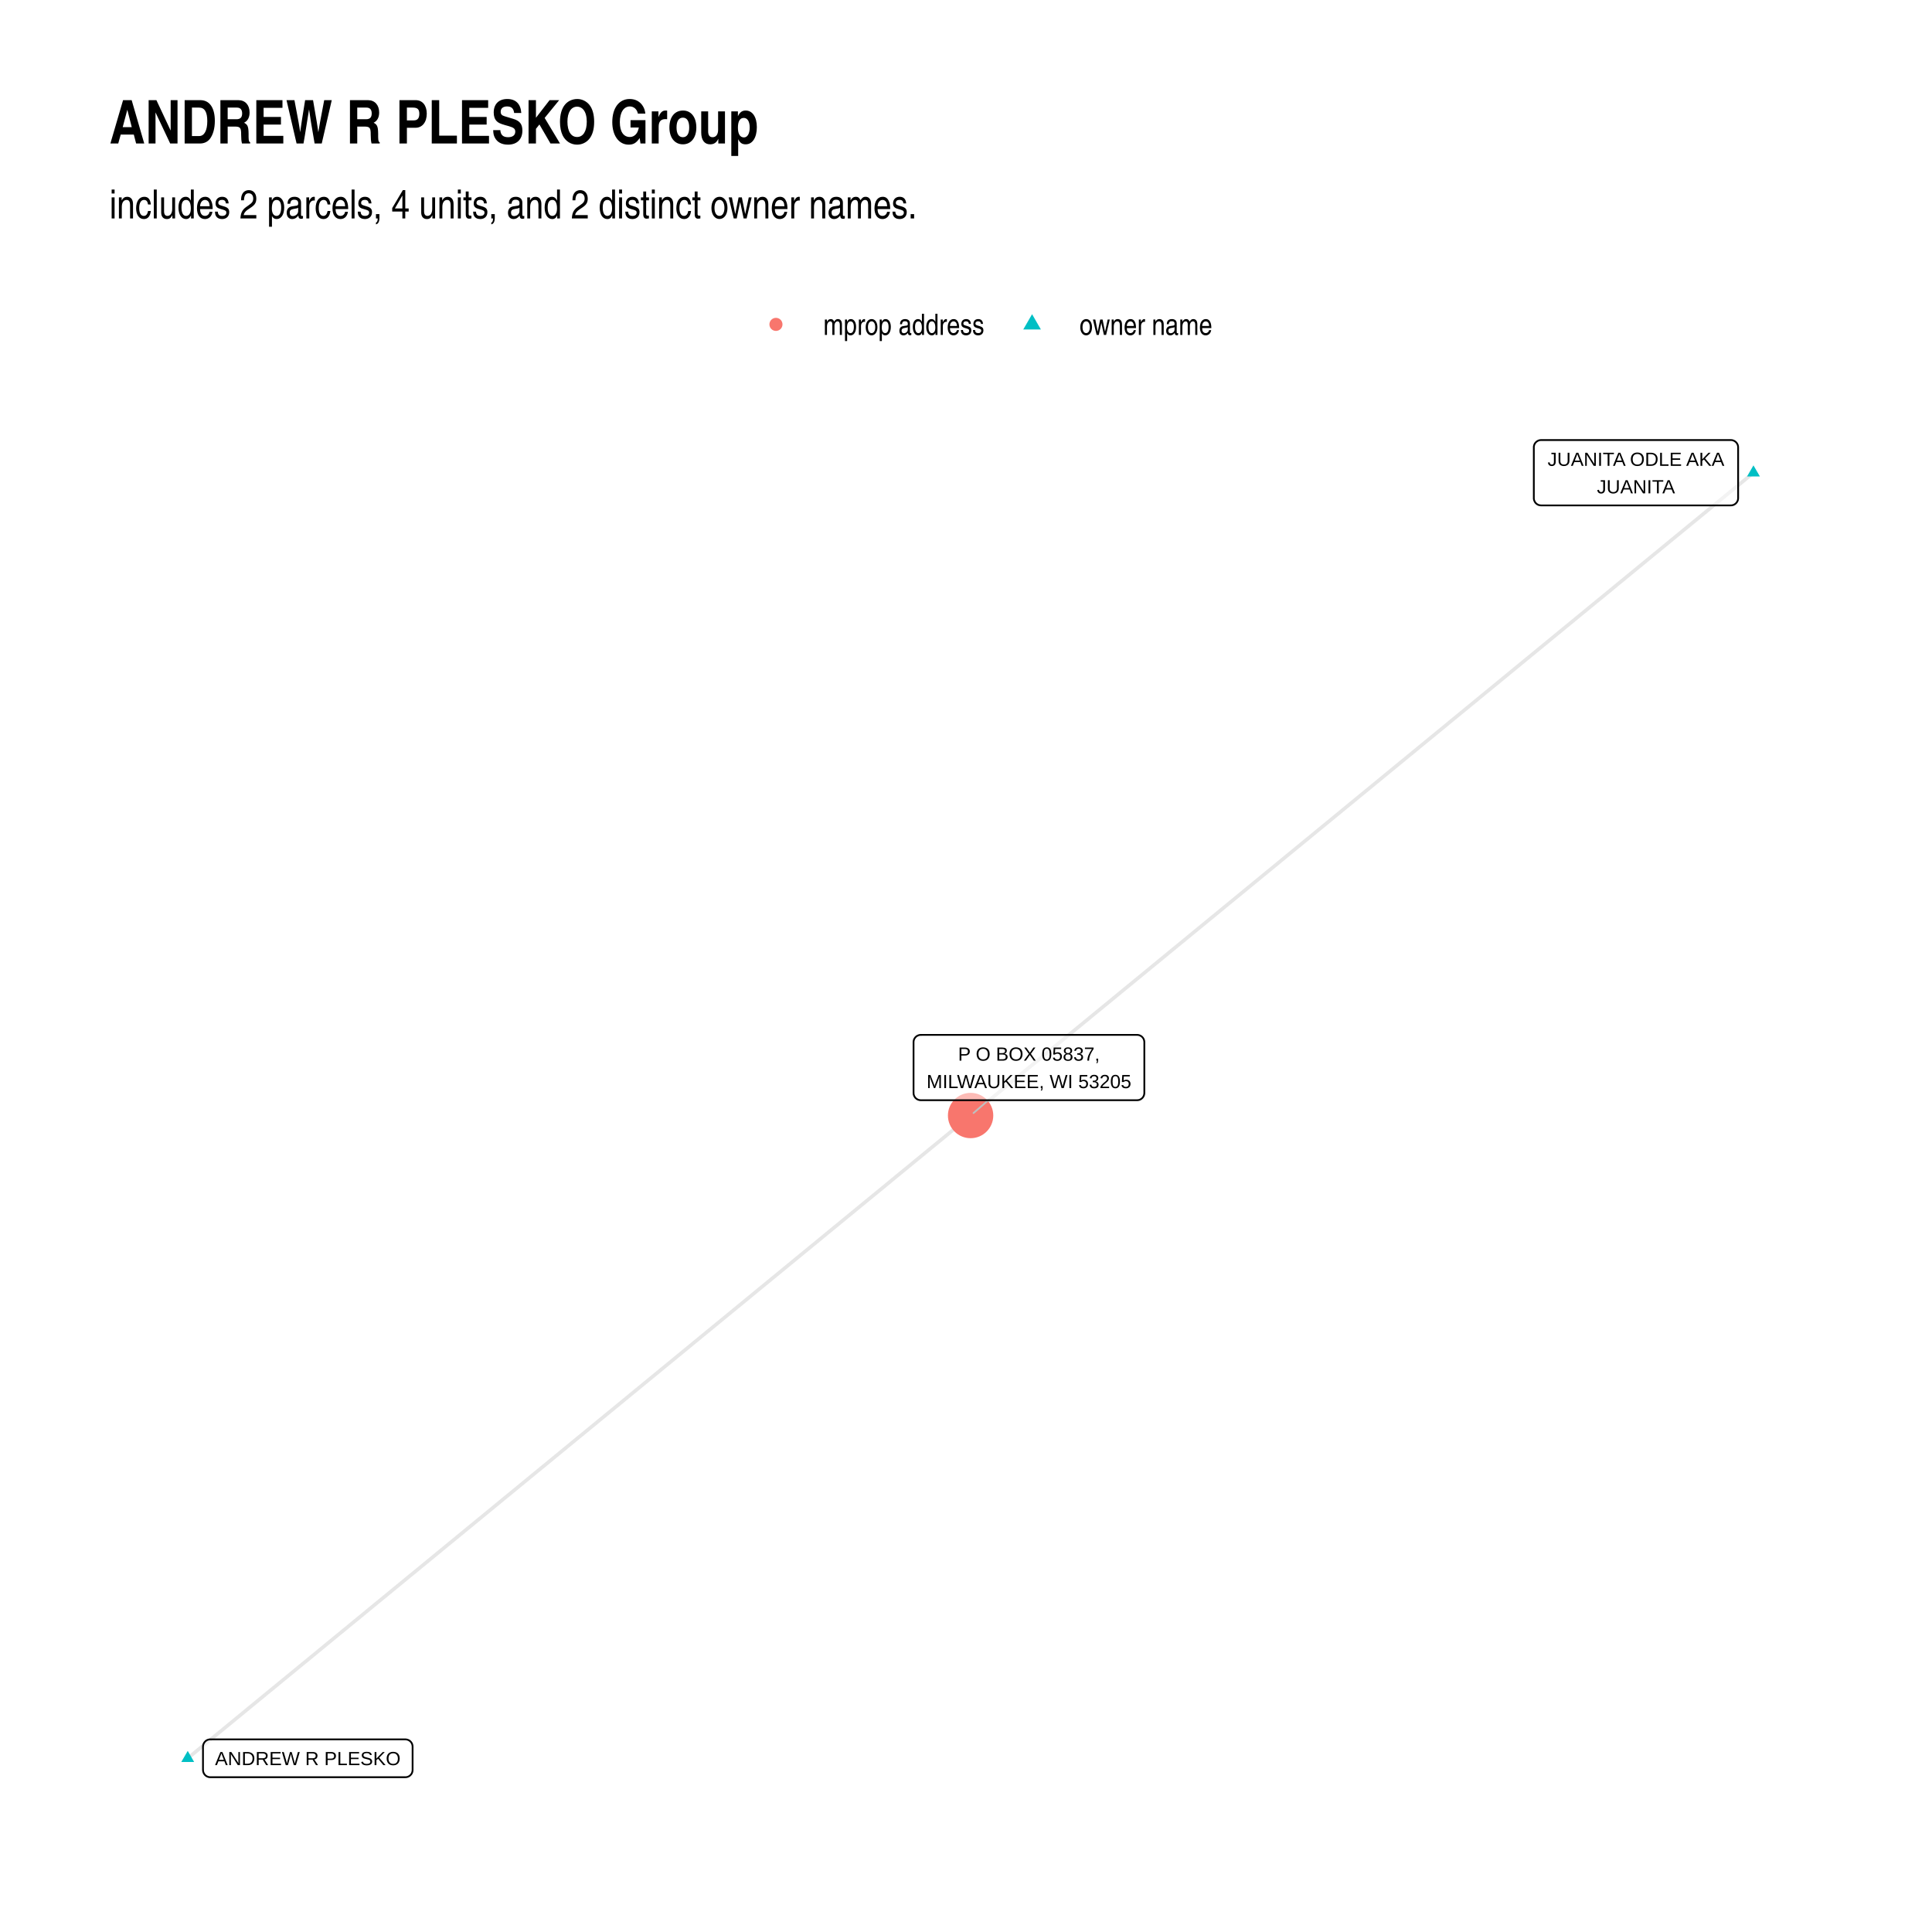
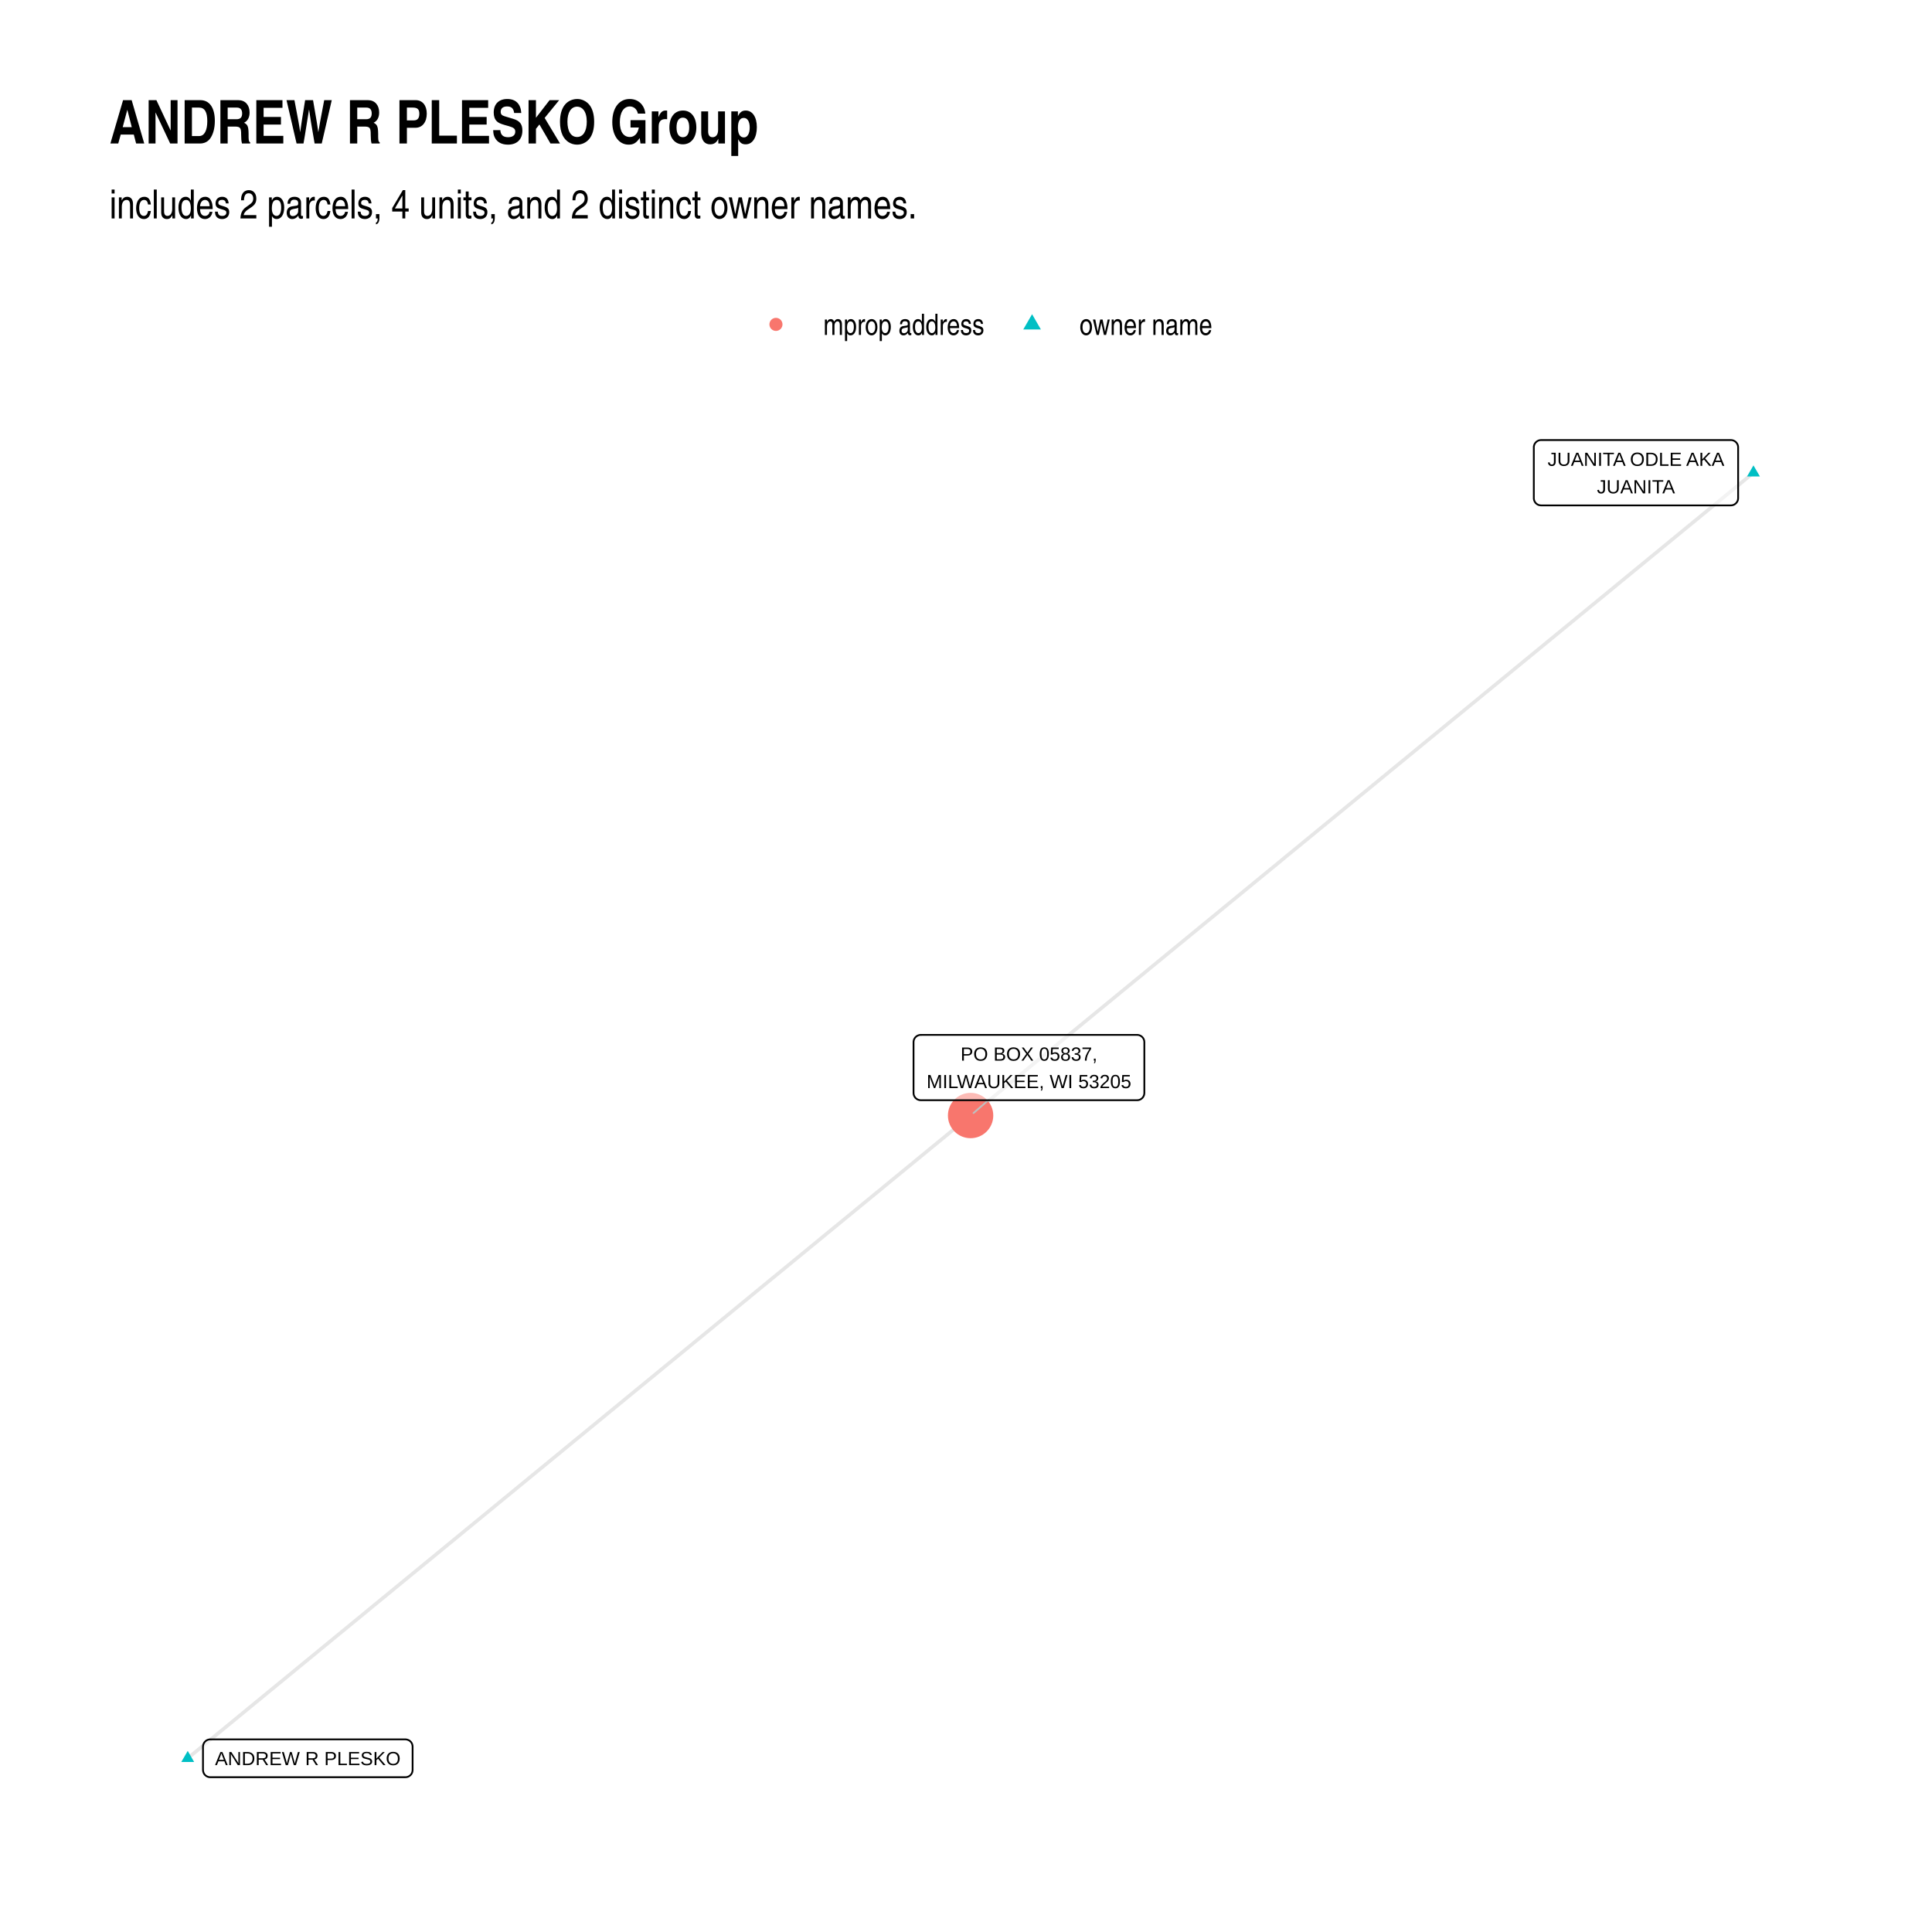
<svg xmlns="http://www.w3.org/2000/svg" class="svglite" width="576.00pt" height="576.00pt" viewBox="0 0 576.00 576.00">
  <defs>
    <style type="text/css">
    .svglite line, .svglite polyline, .svglite polygon, .svglite path, .svglite rect, .svglite circle {
      fill: none;
      stroke: #000000;
      stroke-linecap: round;
      stroke-linejoin: round;
      stroke-miterlimit: 10.00;
    }
    .svglite text {
      white-space: pre;
    }
  </style>
  </defs>
  <rect width="100%" height="100%" style="stroke: none; fill: #FFFFFF;" />
  <defs>
    <clipPath id="cpMC4wMHw1NzYuMDB8MC4wMHw1NzYuMDA=">
      <rect x="0.00" y="0.00" width="576.00" height="576.00" />
    </clipPath>
  </defs>
  <g clip-path="url(#cpMC4wMHw1NzYuMDB8MC4wMHw1NzYuMDA=)">
    <rect x="0.00" y="0.00" width="576.00" height="576.00" style="stroke-width: 1.07; stroke: none; fill: #FFFFFF;" />
  </g>
  <defs>
    <clipPath id="cpMzIuNjN8NTQ2LjExfDEyMS43OHw1NDMuMzc=">
      <rect x="32.63" y="121.78" width="513.48" height="421.59" />
    </clipPath>
  </defs>
  <g clip-path="url(#cpMzIuNjN8NTQ2LjExfDEyMS43OHw1NDMuMzc=)">
    <polyline points="522.77,140.95 520.41,142.88 518.06,144.82 515.70,146.75 513.34,148.69 510.98,150.63 508.63,152.56 506.27,154.50 503.91,156.43 501.55,158.37 499.20,160.30 496.84,162.24 494.48,164.18 492.12,166.11 489.77,168.05 487.41,169.98 485.05,171.92 482.69,173.85 480.34,175.79 477.98,177.73 475.62,179.66 473.26,181.60 470.90,183.53 468.55,185.47 466.19,187.40 463.83,189.34 461.47,191.28 459.12,193.21 456.76,195.15 454.40,197.08 452.04,199.02 449.69,200.95 447.33,202.89 444.97,204.83 442.61,206.76 440.26,208.70 437.90,210.63 435.54,212.57 433.18,214.50 430.83,216.44 428.47,218.38 426.11,220.31 423.75,222.25 421.40,224.18 419.04,226.12 416.68,228.05 414.32,229.99 411.96,231.93 409.61,233.86 407.25,235.80 404.89,237.73 402.53,239.67 400.18,241.60 397.82,243.54 395.46,245.48 393.10,247.41 390.75,249.35 388.39,251.28 386.03,253.22 383.67,255.15 381.32,257.09 378.96,259.03 376.60,260.96 374.24,262.90 371.89,264.83 369.53,266.77 367.17,268.70 364.81,270.64 362.46,272.58 360.10,274.51 357.74,276.45 355.38,278.38 353.03,280.32 350.67,282.25 348.31,284.19 345.95,286.13 343.59,288.06 341.24,290.00 338.88,291.93 336.52,293.87 334.16,295.80 331.81,297.74 329.45,299.68 327.09,301.61 324.73,303.55 322.38,305.48 320.02,307.42 317.66,309.35 315.30,311.29 312.95,313.23 310.59,315.16 308.23,317.10 305.87,319.03 303.52,320.97 301.16,322.90 298.80,324.84 296.44,326.78 294.09,328.71 291.73,330.65 289.37,332.58 " style="stroke-width: 1.07; stroke: #000000; stroke-opacity: 0.10; stroke-linecap: butt;" />
    <polyline points="55.97,524.21 58.33,522.27 60.68,520.34 63.04,518.40 65.40,516.47 67.76,514.53 70.11,512.60 72.47,510.66 74.83,508.72 77.19,506.79 79.54,504.85 81.90,502.92 84.26,500.98 86.62,499.05 88.97,497.11 91.33,495.18 93.69,493.24 96.05,491.30 98.40,489.37 100.76,487.43 103.12,485.50 105.48,483.56 107.84,481.63 110.19,479.69 112.55,477.75 114.91,475.82 117.27,473.88 119.62,471.95 121.98,470.01 124.34,468.08 126.70,466.14 129.05,464.21 131.41,462.27 133.77,460.33 136.13,458.40 138.48,456.46 140.84,454.53 143.20,452.59 145.56,450.66 147.91,448.72 150.27,446.78 152.63,444.85 154.99,442.91 157.34,440.98 159.70,439.04 162.06,437.11 164.42,435.17 166.77,433.24 169.13,431.30 171.49,429.36 173.85,427.43 176.21,425.49 178.56,423.56 180.92,421.62 183.28,419.69 185.64,417.75 187.99,415.81 190.35,413.88 192.71,411.94 195.07,410.01 197.42,408.07 199.78,406.14 202.14,404.20 204.50,402.27 206.85,400.33 209.21,398.39 211.57,396.46 213.93,394.52 216.28,392.59 218.64,390.65 221.00,388.72 223.36,386.78 225.71,384.84 228.07,382.91 230.43,380.97 232.79,379.04 235.15,377.10 237.50,375.17 239.86,373.23 242.22,371.30 244.58,369.36 246.93,367.42 249.29,365.49 251.65,363.55 254.01,361.62 256.36,359.68 258.72,357.75 261.08,355.81 263.44,353.88 265.79,351.94 268.15,350.00 270.51,348.07 272.87,346.13 275.22,344.20 277.58,342.26 279.94,340.33 282.30,338.39 284.65,336.45 287.01,334.52 289.37,332.58 " style="stroke-width: 1.07; stroke: #000000; stroke-opacity: 0.10; stroke-linecap: butt;" />
    <polygon points="522.77,138.74 524.69,142.05 520.86,142.05 " style="stroke-width: 0.71; stroke: none; fill: #00BFC4;" />
    <polygon points="55.97,522.00 57.88,525.31 54.05,525.31 " style="stroke-width: 0.71; stroke: none; fill: #00BFC4;" />
    <circle cx="289.37" cy="332.58" r="6.76" style="stroke-width: 0.71; stroke: none; fill: #F8766D;" />
    <line x1="294.67" y1="328.01" x2="290.25" y2="331.83" style="stroke-width: 0.53; stroke: #BFBFBF;" />
    <polygon points="459.45,150.68 516.04,150.68 515.95,150.67 516.30,150.66 516.64,150.59 516.96,150.47 517.26,150.29 517.53,150.07 517.76,149.81 517.95,149.52 518.09,149.20 518.17,148.86 518.20,148.52 518.20,148.52 518.20,133.36 518.20,133.36 518.17,133.01 518.09,132.67 517.95,132.36 517.76,132.06 517.53,131.80 517.26,131.58 516.96,131.41 516.64,131.28 516.30,131.21 516.04,131.20 459.45,131.20 459.71,131.21 459.36,131.20 459.01,131.24 458.68,131.34 458.37,131.49 458.08,131.69 457.83,131.93 457.62,132.20 457.46,132.51 457.35,132.84 457.29,133.19 457.29,133.36 457.29,148.52 457.29,148.34 457.29,148.69 457.35,149.03 457.46,149.36 457.62,149.67 457.83,149.95 458.08,150.19 458.37,150.39 458.68,150.54 459.01,150.63 459.36,150.67 " style="stroke-width: 0.53; fill: #FFFFFF; fill-opacity: 0.50;" />
    <text x="487.74" y="138.88" text-anchor="middle" style="font-size: 5.69px; font-family: &quot;Arial&quot;;" textLength="53.71px" lengthAdjust="spacingAndGlyphs">JUANITA ODLE AKA</text>
    <text x="487.74" y="147.08" text-anchor="middle" style="font-size: 5.69px; font-family: &quot;Arial&quot;;" textLength="23.70px" lengthAdjust="spacingAndGlyphs">JUANITA</text>
    <polygon points="62.68,529.85 120.85,529.85 120.77,529.85 121.11,529.84 121.45,529.77 121.78,529.65 122.08,529.47 122.35,529.25 122.58,528.99 122.77,528.70 122.90,528.38 122.98,528.04 123.01,527.69 123.01,527.69 123.01,520.73 123.01,520.73 122.98,520.39 122.90,520.05 122.77,519.73 122.58,519.43 122.35,519.17 122.08,518.95 121.78,518.78 121.45,518.66 121.11,518.59 120.85,518.57 62.68,518.57 62.94,518.59 62.60,518.57 62.25,518.62 61.92,518.71 61.60,518.86 61.32,519.06 61.07,519.30 60.86,519.58 60.70,519.89 60.59,520.21 60.53,520.56 60.52,520.73 60.52,527.69 60.53,527.52 60.53,527.87 60.59,528.21 60.70,528.54 60.86,528.85 61.07,529.13 61.32,529.37 61.60,529.56 61.92,529.71 62.25,529.81 62.60,529.85 " style="stroke-width: 0.53; fill: #FFFFFF; fill-opacity: 0.50;" />
    <text x="91.77" y="526.25" text-anchor="middle" style="font-size: 5.69px; font-family: &quot;Arial&quot;;" textLength="55.29px" lengthAdjust="spacingAndGlyphs">ANDREW R PLESKO</text>
    <polygon points="274.52,328.01 339.01,328.01 338.92,328.01 339.27,328.00 339.61,327.93 339.94,327.81 340.24,327.63 340.51,327.41 340.74,327.15 340.92,326.86 341.06,326.54 341.14,326.20 341.17,325.85 341.17,325.85 341.17,310.70 341.17,310.70 341.14,310.35 341.06,310.01 340.92,309.69 340.74,309.40 340.51,309.14 340.24,308.92 339.94,308.75 339.61,308.62 339.27,308.55 339.01,308.54 274.52,308.54 274.78,308.55 274.43,308.54 274.09,308.58 273.76,308.68 273.44,308.83 273.16,309.02 272.90,309.27 272.70,309.54 272.53,309.85 272.42,310.18 272.37,310.52 272.36,310.70 272.36,325.85 272.37,325.68 272.37,326.03 272.42,326.37 272.53,326.70 272.70,327.01 272.90,327.29 273.16,327.53 273.44,327.73 273.76,327.87 274.09,327.97 274.43,328.01 " style="stroke-width: 0.53; fill: #FFFFFF; fill-opacity: 0.50;" />
-     <text x="306.77" y="316.22" text-anchor="middle" style="font-size: 5.69px; font-family: &quot;Arial&quot;;" textLength="42.34px" lengthAdjust="spacingAndGlyphs">P O BOX 05837,</text>
+     <text x="306.77" y="316.22" text-anchor="middle" style="font-size: 5.69px; font-family: &quot;Arial&quot;;" textLength="40.76px" lengthAdjust="spacingAndGlyphs">PO BOX 05837,</text>
    <text x="306.77" y="324.41" text-anchor="middle" style="font-size: 5.69px; font-family: &quot;Arial&quot;;" textLength="61.61px" lengthAdjust="spacingAndGlyphs">MILWAUKEE, WI 53205</text>
  </g>
  <g clip-path="url(#cpMC4wMHw1NzYuMDB8MC4wMHw1NzYuMDA=)">
    <circle cx="231.34" cy="96.71" r="1.95" style="stroke-width: 0.71; stroke: none; fill: #F8766D;" />
    <polygon points="307.70,93.67 310.33,98.23 305.07,98.23 " style="stroke-width: 0.71; stroke: none; fill: #00BFC4;" />
    <text x="245.46" y="99.86" style="font-size: 8.80px; font-family: &quot;Arial Narrow&quot;;" textLength="48.12px" lengthAdjust="spacingAndGlyphs">mprop address</text>
    <text x="321.82" y="99.86" style="font-size: 8.80px; font-family: &quot;Arial Narrow&quot;;" textLength="39.69px" lengthAdjust="spacingAndGlyphs">owner name</text>
    <text x="32.63" y="65.12" style="font-size: 12.00px; font-family: &quot;Arial Narrow&quot;;" textLength="241.29px" lengthAdjust="spacingAndGlyphs">includes 2 parcels, 4 units, and 2 distinct owner names.</text>
    <text x="32.63" y="42.78" style="font-size: 18.00px; font-weight: bold; font-family: &quot;Arial Narrow&quot;;" textLength="194.31px" lengthAdjust="spacingAndGlyphs">ANDREW R PLESKO Group</text>
  </g>
</svg>
